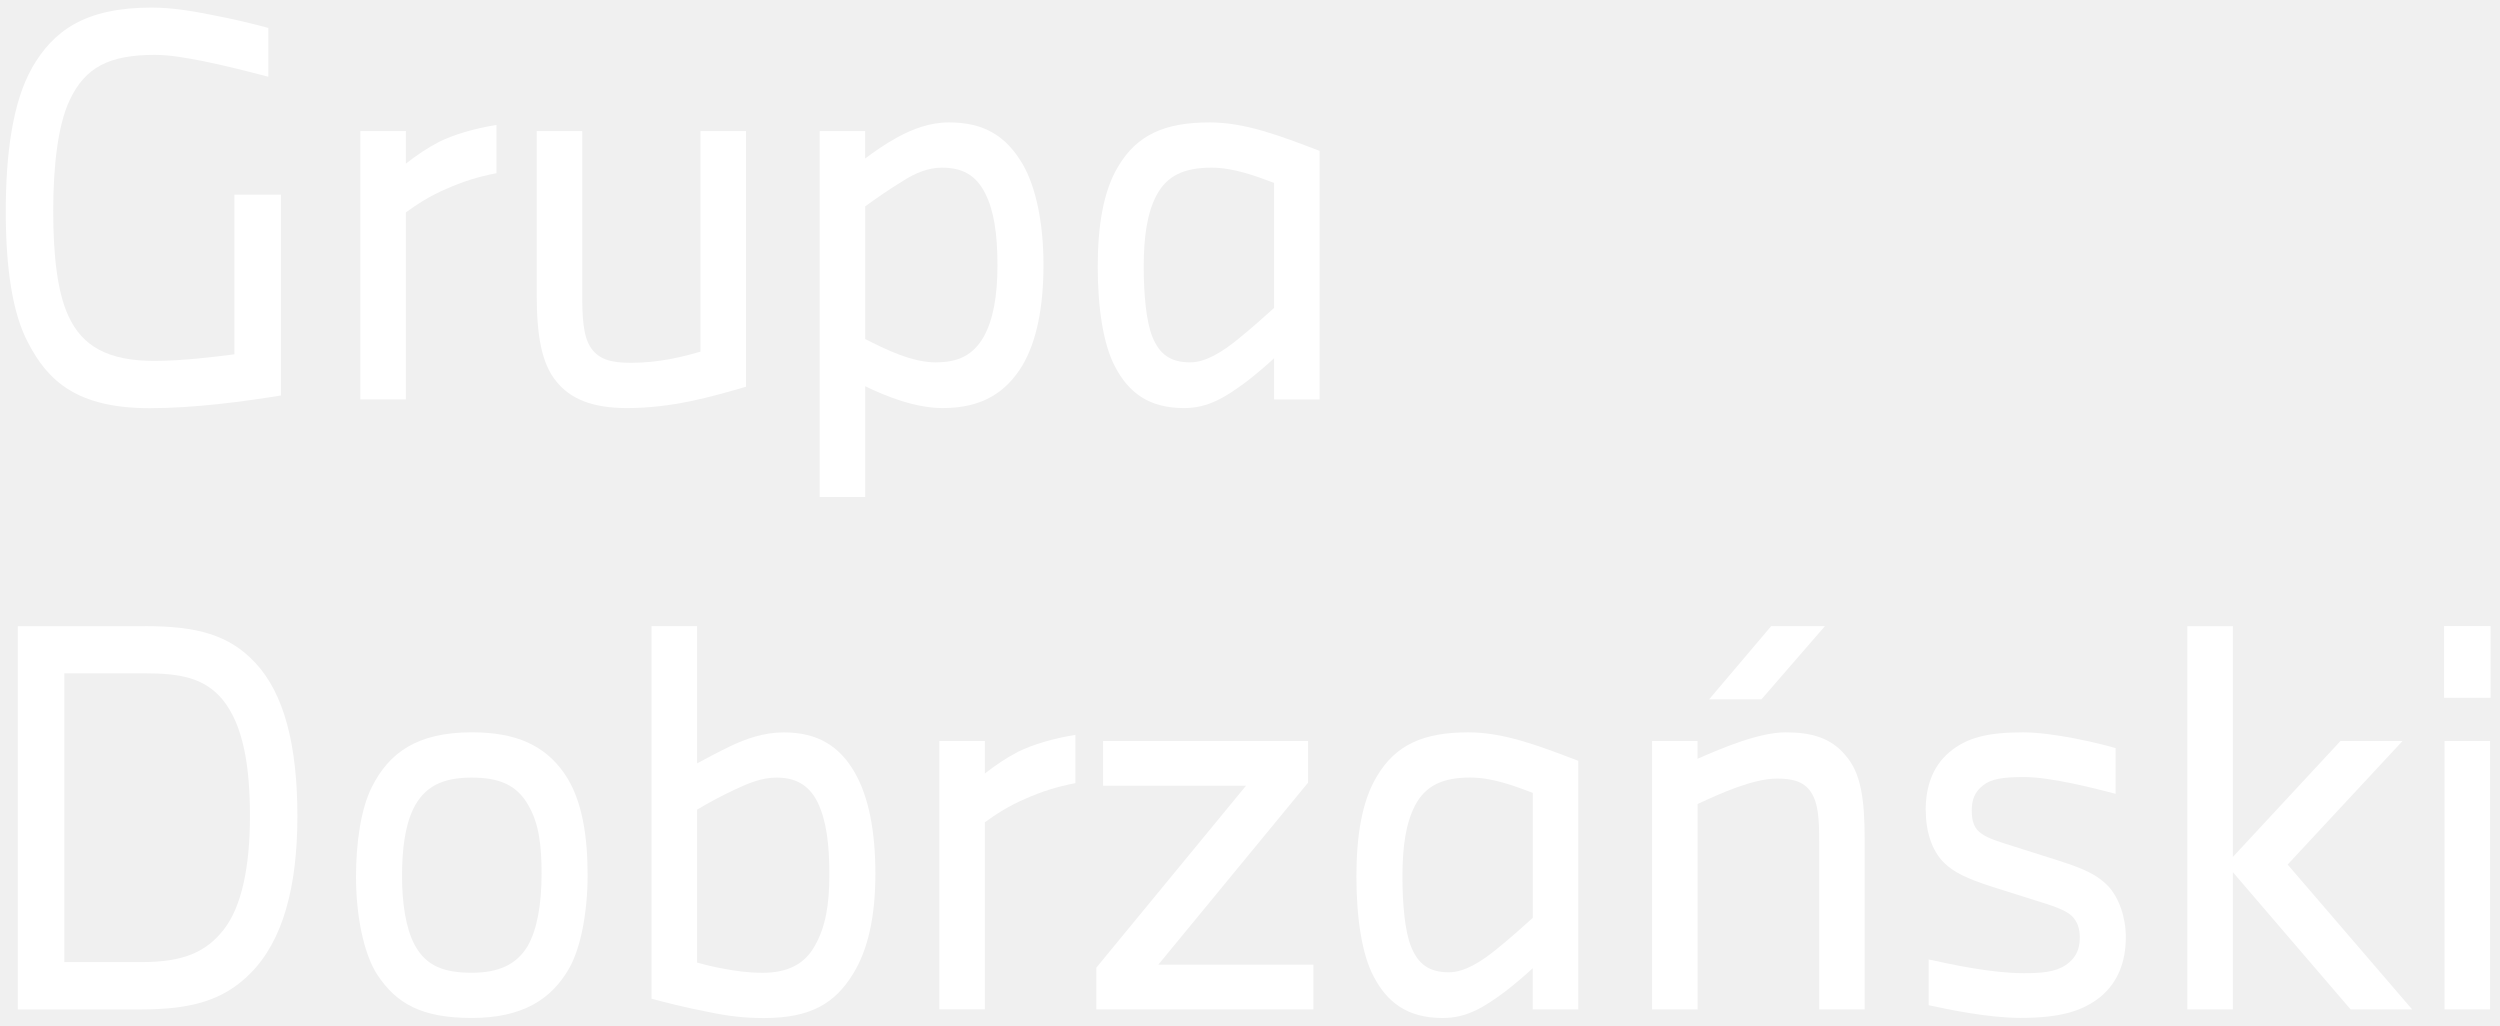
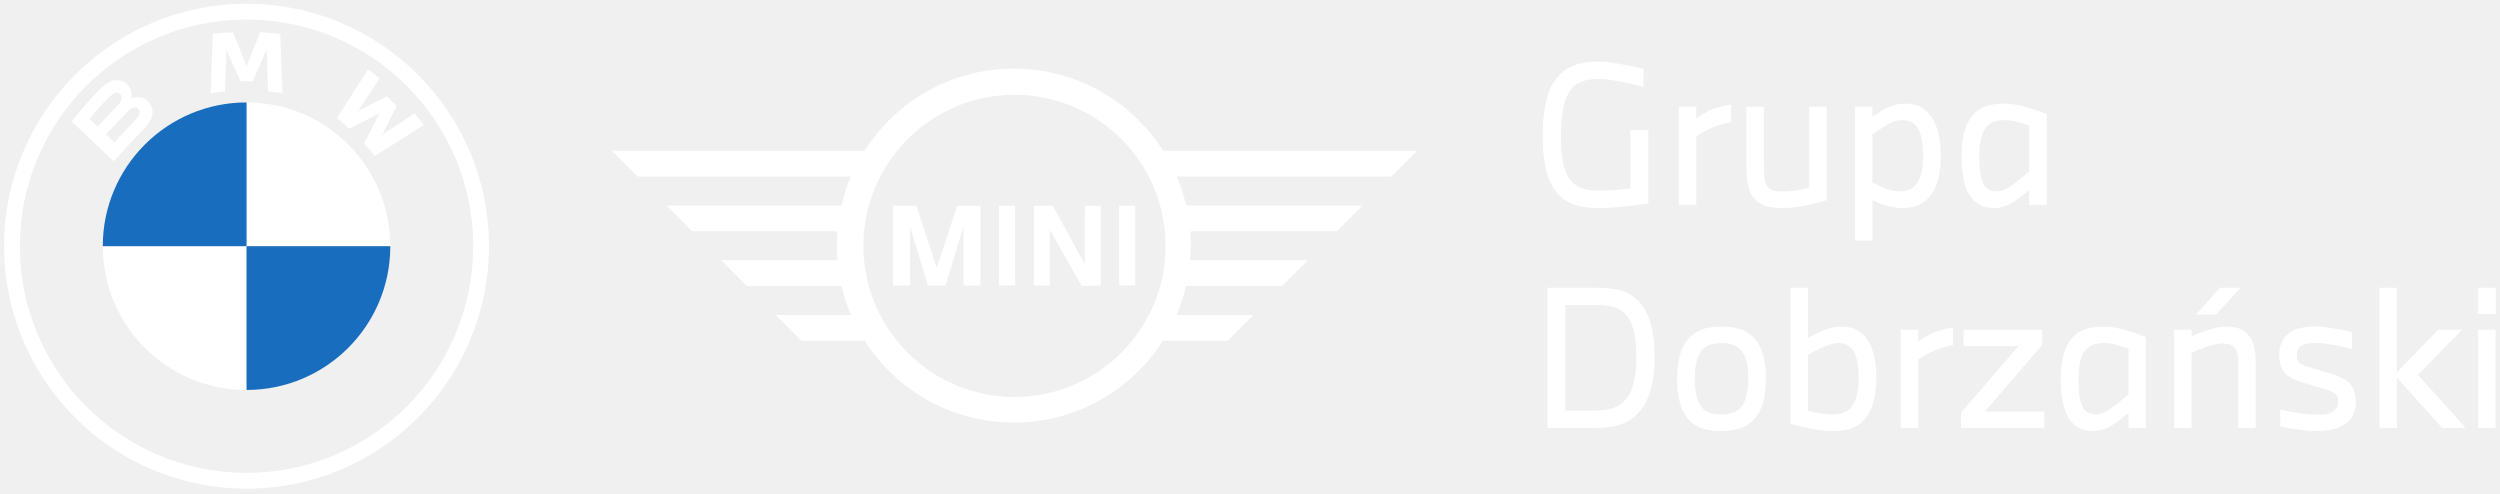
- <svg xmlns="http://www.w3.org/2000/svg" viewBox="0 0 117 48" fill="#ffffff">
-   <path d="M1.492 3.185C2.489 1.449 3.964 0.355 7.094 0.355C8.069 0.355 9.022 0.521 9.859 0.688C10.879 0.879 11.855 1.116 12.557 1.307V3.592C11.649 3.354 10.539 3.068 9.474 2.854C8.725 2.712 7.978 2.568 7.252 2.568C5.122 2.568 3.987 3.139 3.262 4.686C2.718 5.827 2.491 7.732 2.491 9.872C2.491 12.012 2.694 13.677 3.194 14.771C3.852 16.224 5.075 16.89 7.229 16.89C8.522 16.89 10.086 16.698 10.97 16.581V9.111H13.148V18.508C11.402 18.794 9.089 19.103 7.003 19.103C3.623 19.103 2.242 17.842 1.313 16.035C0.587 14.678 0.27 12.563 0.27 9.896C0.27 7.23 0.587 4.782 1.495 3.188L1.492 3.185Z" />
-   <path d="M16.865 6.133H18.996V7.656C19.517 7.252 19.972 6.941 20.56 6.633C21.239 6.3 22.194 6.013 23.234 5.847V8.107C22.35 8.273 21.624 8.511 20.877 8.844C20.151 9.152 19.517 9.559 18.996 9.938V18.692H16.865V6.131V6.133Z" />
-   <path d="M27.249 6.133V13.721C27.249 14.767 27.272 15.766 27.681 16.314C28.043 16.814 28.589 16.98 29.517 16.98C30.855 16.98 31.966 16.694 32.783 16.456V6.133H34.913V18.099C33.28 18.574 31.466 19.098 29.335 19.098C27.725 19.098 26.682 18.669 26.026 17.837C25.345 17.005 25.118 15.697 25.118 13.77V6.133H27.249Z" />
-   <path d="M38.358 6.133H40.489V7.419C40.898 7.11 41.441 6.728 42.009 6.42C42.711 6.04 43.505 5.729 44.413 5.729C46.067 5.729 47.087 6.371 47.86 7.681C48.471 8.729 48.835 10.416 48.835 12.392C48.835 14.367 48.518 15.983 47.836 17.125C47.087 18.337 45.999 19.098 44.118 19.098C42.849 19.098 41.465 18.552 40.492 18.075V23.261H38.361V6.133H38.358ZM43.801 16.958C44.844 16.958 45.547 16.625 46.046 15.746C46.478 14.96 46.681 13.866 46.681 12.416C46.681 10.966 46.522 9.87 46.114 9.062C45.661 8.158 45.003 7.847 44.074 7.847C43.463 7.847 42.849 8.085 42.261 8.467C41.67 8.824 41.014 9.275 40.492 9.657V15.866C41.42 16.341 42.669 16.96 43.801 16.96V16.958Z" />
-   <path d="M52.326 7.798C53.211 6.3 54.525 5.729 56.611 5.729C58.245 5.729 59.832 6.324 61.757 7.061V18.694H59.627V16.767C59.265 17.1 58.856 17.457 58.334 17.861C57.337 18.599 56.544 19.098 55.409 19.098C53.731 19.098 52.802 18.337 52.191 17.171C51.624 16.123 51.374 14.365 51.374 12.485C51.374 10.604 51.624 8.964 52.326 7.798ZM53.934 15.768C54.275 16.601 54.795 16.958 55.703 16.958C56.429 16.958 57.223 16.459 57.949 15.864C58.539 15.389 59.151 14.84 59.627 14.412V8.56C58.742 8.227 57.722 7.847 56.702 7.847C55.433 7.847 54.616 8.205 54.116 9.155C53.685 9.987 53.526 11.082 53.526 12.485C53.526 13.746 53.64 15.053 53.934 15.768Z" />
-   <path d="M6.776 29.303C9.224 29.303 10.72 29.707 11.946 31.017C13.306 32.469 13.918 34.896 13.918 38.202C13.918 41.507 13.239 44.029 11.719 45.552C10.45 46.837 8.907 47.242 6.594 47.242H0.834V29.306H6.774L6.776 29.303ZM3.011 31.515V45.026H6.617C8.568 45.026 9.633 44.573 10.473 43.503C11.311 42.433 11.698 40.552 11.698 38.197C11.698 35.841 11.381 33.914 10.405 32.727C9.544 31.703 8.386 31.512 6.778 31.512H3.014L3.011 31.515Z" />
-   <path d="M16.661 41.03C16.661 39.46 16.887 37.842 17.41 36.818C18.204 35.249 19.497 34.272 22.08 34.272C24.167 34.272 25.504 34.891 26.412 36.199C27.273 37.435 27.5 39.22 27.5 40.956C27.5 42.692 27.182 44.382 26.615 45.356C25.798 46.759 24.461 47.641 22.08 47.641C19.7 47.641 18.542 46.95 17.658 45.618C17.023 44.644 16.661 42.859 16.661 41.027V41.03ZM18.815 41.005C18.815 42.291 18.997 43.456 19.406 44.218C19.95 45.241 20.834 45.525 22.08 45.525C23.327 45.525 24.167 45.146 24.687 44.289C25.14 43.503 25.346 42.315 25.346 40.888C25.346 39.602 25.231 38.557 24.734 37.7C24.19 36.725 23.35 36.392 22.08 36.392C20.72 36.392 19.858 36.796 19.336 37.866C18.951 38.674 18.815 39.769 18.815 41.005Z" />
-   <path d="M32.624 29.303V35.726C32.874 35.584 33.691 35.156 34.188 34.918C34.891 34.585 35.731 34.276 36.683 34.276C38.293 34.276 39.313 34.942 40.016 36.179C40.651 37.298 40.968 38.892 40.968 40.89C40.968 42.888 40.627 44.435 39.925 45.576C39.087 46.933 37.976 47.645 35.752 47.645C34.823 47.645 34.05 47.55 33.145 47.359C32.034 47.144 31.105 46.906 30.491 46.739V29.303H32.622H32.624ZM33.871 45.337C34.391 45.432 34.982 45.527 35.684 45.527C36.863 45.527 37.656 45.123 38.132 44.266C38.632 43.387 38.814 42.364 38.814 40.936C38.814 39.509 38.678 38.414 38.27 37.557C37.838 36.678 37.159 36.392 36.342 36.392C35.64 36.392 35.028 36.654 34.37 36.962C33.712 37.271 33.1 37.604 32.624 37.891V45.05C32.965 45.145 33.35 45.241 33.871 45.337Z" />
-   <path d="M43.96 34.678H46.091V36.201C46.611 35.797 47.066 35.486 47.654 35.178C48.334 34.845 49.288 34.558 50.329 34.392V36.652C49.445 36.818 48.719 37.056 47.972 37.389C47.246 37.697 46.611 38.101 46.091 38.483V47.237H43.96V34.676V34.678Z" />
-   <path d="M51.307 47.239V45.288L58.313 36.772H51.624V34.678H61.216V36.63L54.21 45.145H61.466V47.239H51.309H51.307Z" />
-   <path d="M64.432 36.343C65.316 34.844 66.63 34.274 68.717 34.274C70.35 34.274 71.938 34.869 73.863 35.606V47.239H71.732V45.312C71.37 45.645 70.962 46.002 70.439 46.407C69.442 47.144 68.649 47.643 67.515 47.643C65.837 47.643 64.908 46.882 64.296 45.716C63.729 44.67 63.48 42.91 63.48 41.029C63.48 39.149 63.729 37.508 64.432 36.343ZM66.042 44.313C66.383 45.145 66.903 45.503 67.811 45.503C68.537 45.503 69.331 45.004 70.056 44.408C70.647 43.934 71.258 43.385 71.734 42.956V37.105C70.85 36.772 69.83 36.389 68.81 36.389C67.54 36.389 66.724 36.747 66.224 37.697C65.792 38.53 65.634 39.624 65.634 41.027C65.634 42.288 65.748 43.596 66.042 44.31V44.313Z" />
-   <path d="M77.314 34.678H79.444V35.511C80.691 34.965 82.348 34.274 83.571 34.274C84.793 34.274 85.701 34.536 86.383 35.368C87.085 36.177 87.267 37.367 87.267 39.318V47.239H85.137V39.389C85.137 38.39 85.113 37.582 84.728 37.033C84.387 36.559 83.867 36.438 83.165 36.438C82.03 36.438 80.466 37.154 79.447 37.629V47.239H77.316V34.678H77.314ZM79.988 32.729L82.891 29.303H85.407L82.436 32.729H79.988Z" />
-   <path d="M90.121 37.937C90.121 36.867 90.415 35.89 91.232 35.202C92.049 34.511 93.045 34.274 94.679 34.274C96.084 34.274 98.194 34.773 99.011 35.011V37.151C98.103 36.913 95.996 36.365 94.726 36.365C93.706 36.365 93.183 36.461 92.821 36.745C92.413 37.053 92.278 37.435 92.278 37.935C92.278 38.434 92.392 38.792 92.754 39.029C93.071 39.245 93.524 39.386 94.205 39.6L96.383 40.29C97.561 40.67 98.175 40.956 98.672 41.48C99.172 42.026 99.489 42.932 99.489 43.858C99.489 44.999 99.127 45.975 98.287 46.664C97.426 47.354 96.315 47.638 94.569 47.638C93.027 47.638 91.146 47.234 90.261 47.043V44.903C91.349 45.141 93.209 45.545 94.705 45.545C95.543 45.545 96.177 45.498 96.677 45.165C97.13 44.857 97.335 44.453 97.335 43.88C97.335 43.451 97.221 43.118 96.95 42.856C96.633 42.57 96.042 42.381 95.272 42.144L93.162 41.478C92.075 41.12 91.44 40.836 90.964 40.359C90.42 39.813 90.126 38.931 90.126 37.932L90.121 37.937Z" />
-   <path d="M104.499 29.303V40.104L109.533 34.68H112.437L107.062 40.461L112.889 47.241H110.009L104.499 40.819V47.241H102.368V29.306H104.499V29.303Z" />
-   <path d="M114.382 32.656V29.301H116.559V32.656H114.382ZM114.405 47.239V34.678H116.536V47.239H114.405Z" />
+ <svg xmlns="http://www.w3.org/2000/svg" viewBox="163 30 1303 257" aria-hidden="true">
+   <path fill-rule="nonzero" fill="rgb(100%, 100%, 100%)" fill-opacity="1" d="M 409.633 158.316 C 409.633 223.562 356.742 276.453 291.496 276.453 C 226.254 276.453 173.359 223.562 173.359 158.316 C 173.359 93.074 226.254 40.184 291.496 40.184 C 356.742 40.184 409.633 93.074 409.633 158.316 M 291.496 31.965 C 221.715 31.965 165.145 88.535 165.145 158.316 C 165.145 228.102 221.715 284.672 291.496 284.672 C 361.277 284.672 417.848 228.102 417.848 158.316 C 417.848 88.535 361.277 31.965 291.496 31.965 " />
+   <path fill-rule="nonzero" fill="rgb(100%, 100%, 100%)" fill-opacity="1" d="M 352.73 104.715 C 354.445 106.559 356.918 109.531 358.309 111.336 L 383.895 95.09 C 382.617 93.418 380.586 90.879 379.059 89.09 L 362.855 99.809 L 361.754 100.758 L 362.582 99.555 L 369.73 85.273 L 364.676 80.215 L 350.391 87.371 L 349.188 88.195 L 350.148 87.086 L 360.867 70.887 C 358.984 69.285 357.172 67.812 354.855 66.027 L 338.613 91.594 C 340.668 93.18 343.379 95.504 345.109 97.086 L 360.398 89.152 L 361.375 88.434 L 360.656 89.414 Z M 352.73 104.715 " />
+   <path fill-rule="nonzero" fill="rgb(100%, 100%, 100%)" fill-opacity="1" d="M 294.68 72.316 L 301.672 56.66 L 302.117 55.273 L 301.988 56.723 L 302.723 77.645 C 305.176 77.879 307.711 78.219 310.211 78.633 L 309.074 47.637 C 305.578 47.25 302.102 46.977 298.621 46.828 L 291.738 63.922 L 291.496 65.188 L 291.254 63.922 L 284.367 46.828 C 280.895 46.977 277.414 47.25 273.918 47.637 L 272.781 78.633 C 275.281 78.219 277.816 77.879 280.266 77.645 L 281.004 56.723 L 280.875 55.273 L 281.32 56.66 L 288.312 72.316 Z M 294.68 72.316 " />
+   <path fill-rule="nonzero" fill="rgb(100%, 100%, 100%)" fill-opacity="1" d="M 218.191 100.059 C 218.191 100.059 226.5 91.281 229.207 88.473 C 230.281 87.352 230.973 86.68 231.719 86.316 C 232.676 85.844 233.723 85.75 234.656 86.375 C 235.578 86.988 236.004 88.059 235.773 89.109 C 235.492 90.359 234.473 91.559 233.625 92.473 C 232.477 93.699 222.629 104.238 222.613 104.254 Z M 209.648 91.949 C 214.043 86.57 218.719 81.695 220.836 79.758 C 221.508 79.148 222.234 78.543 223.117 78.301 C 224.555 77.902 226.031 78.926 226.367 80.398 C 226.703 81.875 225.773 83.277 224.742 84.434 C 222.414 87.055 213.895 95.977 213.895 95.977 C 213.895 95.977 209.648 91.949 209.648 91.949 M 238.133 97.016 C 242.172 92.754 244.465 87.836 240.418 83.141 C 238.219 80.59 234.527 80.031 231.465 81.293 L 231.16 81.414 L 231.258 81.148 C 231.711 79.938 232 76.078 228.707 73.406 C 227.105 72.109 225.094 71.629 223.051 71.832 C 219.258 72.219 216.336 74.809 208.383 83.68 C 205.988 86.352 202.496 90.574 200.395 93.309 C 200.395 93.309 222.227 114.023 222.227 114.023 C 229.48 106 232.43 103.023 238.133 97.016 " />
+   <path fill-rule="nonzero" fill="rgb(100%, 100%, 100%)" fill-opacity="1" d="M 366.426 158.32 L 291.496 158.32 L 291.496 83.391 C 332.906 83.391 366.426 116.91 366.426 158.32 " />
+   <path fill-rule="nonzero" fill="rgb(100%, 100%, 100%)" fill-opacity="1" d="M 291.496 158.32 L 291.496 233.246 C 250.086 233.246 216.57 199.73 216.57 158.32 Z M 291.496 158.32 " />
+   <path fill-rule="nonzero" fill="rgb(9.38%, 42.557%, 74.76%)" fill-opacity="1" d="M 291.496 83.391 L 291.496 158.32 L 216.57 158.32 C 216.57 116.91 250.086 83.391 291.496 83.391 " />
+   <path fill-rule="nonzero" fill="rgb(9.38%, 42.557%, 74.76%)" fill-opacity="1" d="M 366.426 158.32 C 366.426 199.73 332.906 233.246 291.496 233.246 L 291.496 158.32 Z M 366.426 158.32 " />
+   <path fill-rule="nonzero" fill="rgb(100%, 100%, 100%)" fill-opacity="1" d="M 691.762 236.91 C 648.273 236.91 613.016 201.652 613.016 158.164 C 613.016 114.672 648.273 79.414 691.762 79.414 C 735.254 79.414 770.508 114.672 770.508 158.164 C 770.508 201.652 735.254 236.91 691.762 236.91 M 901.641 108.574 L 769.246 108.574 C 752.879 82.859 724.148 65.781 691.406 65.781 C 658.668 65.781 629.934 82.859 613.566 108.574 L 481.887 108.574 L 495.285 121.996 L 606.48 121.996 C 604.426 126.836 602.797 131.891 601.586 137.109 L 510.367 137.109 L 523.766 150.535 L 599.508 150.535 C 599.309 153.004 599.18 155.492 599.18 158.008 C 599.18 160.586 599.312 163.129 599.52 165.648 L 538.848 165.648 L 552.246 179.074 L 601.625 179.074 C 602.844 184.293 604.488 189.348 606.555 194.188 L 567.328 194.188 L 580.727 207.609 L 613.672 207.609 C 630.055 233.234 658.738 250.238 691.406 250.238 C 724.078 250.238 752.758 233.234 769.141 207.609 L 802.801 207.609 L 816.195 194.188 L 776.262 194.188 C 778.324 189.348 779.969 184.293 781.188 179.074 L 831.281 179.074 L 844.676 165.648 L 783.293 165.648 C 783.5 163.129 783.633 160.586 783.633 158.008 C 783.633 155.492 783.504 153.004 783.305 150.535 L 859.762 150.535 L 873.16 137.109 L 781.227 137.109 C 780.016 131.891 778.391 126.836 776.336 121.996 L 888.242 121.996 Z M 901.641 108.574 " />
+   <path fill-rule="nonzero" fill="rgb(100%, 100%, 100%)" fill-opacity="1" d="M 651.273 169.609 L 640.578 137.27 L 628.461 137.27 L 628.461 178.812 L 637.309 178.812 L 637.309 148.008 L 646.641 178.812 L 655.809 178.812 L 665.176 148.008 L 665.176 178.812 L 674.023 178.812 L 674.023 137.27 L 661.871 137.27 Z M 651.273 169.609 " />
+   <path fill-rule="nonzero" fill="rgb(100%, 100%, 100%)" fill-opacity="1" d="M 728.359 167.695 L 711.711 137.273 L 701.922 137.273 L 701.922 178.812 L 710.141 178.812 L 710.141 149.695 L 726.785 179.059 L 736.684 178.812 L 736.684 137.273 L 728.465 137.273 Z M 728.359 167.695 " />
+   <path fill-rule="nonzero" fill="rgb(100%, 100%, 100%)" fill-opacity="1" d="M 683.676 178.781 L 692.102 178.781 L 692.102 137.238 L 683.676 137.238 Z M 683.676 178.781 " />
+   <path fill-rule="nonzero" fill="rgb(100%, 100%, 100%)" fill-opacity="1" d="M 746.281 178.781 L 754.707 178.781 L 754.707 137.238 L 746.281 137.238 Z M 746.281 178.781 " />
+   <path fill-rule="nonzero" fill="rgb(100%, 100%, 100%)" fill-opacity="1" d="M 972.316 73.641 C 976.578 66.57 982.875 62.113 996.238 62.113 C 1000.402 62.113 1004.473 62.793 1008.055 63.469 C 1012.414 64.246 1016.578 65.215 1019.582 65.988 L 1019.582 75.285 C 1015.707 74.316 1010.961 73.156 1006.41 72.285 C 1003.211 71.703 1000.016 71.121 996.918 71.121 C 987.812 71.121 982.973 73.445 979.871 79.742 C 977.547 84.391 976.578 92.137 976.578 100.855 C 976.578 109.668 977.449 116.352 979.582 120.805 C 982.391 126.711 987.621 129.426 996.82 129.426 C 1002.34 129.426 1009.023 128.652 1012.801 128.168 L 1012.801 97.754 L 1022.098 97.754 L 1022.098 136.012 C 1014.641 137.172 1004.762 138.434 995.852 138.434 C 981.422 138.434 975.516 133.301 971.543 125.938 C 968.441 120.418 967.086 111.797 967.086 100.953 C 967.086 89.621 968.441 80.129 972.316 73.641 " />
+   <path fill-rule="nonzero" fill="rgb(100%, 100%, 100%)" fill-opacity="1" d="M 1037.98 85.648 L 1047.082 85.648 L 1047.082 91.848 C 1049.309 90.199 1051.246 88.941 1053.766 87.684 C 1056.672 86.328 1060.738 85.164 1065.195 84.488 L 1065.195 93.688 C 1061.418 94.367 1058.316 95.332 1055.121 96.691 C 1052.023 97.949 1049.309 99.594 1047.082 101.145 L 1047.082 136.785 L 1037.98 136.785 Z M 1037.98 85.648 " />
+   <path fill-rule="nonzero" fill="rgb(100%, 100%, 100%)" fill-opacity="1" d="M 1082.336 85.648 L 1082.336 116.543 C 1082.336 120.805 1082.43 124.875 1084.176 127.102 C 1085.723 129.133 1088.047 129.812 1092.02 129.812 C 1097.734 129.812 1102.48 128.652 1105.965 127.68 L 1105.965 85.648 L 1115.07 85.648 L 1115.07 134.363 C 1108.098 136.301 1100.348 138.434 1091.246 138.434 C 1084.367 138.434 1079.914 136.688 1077.105 133.301 C 1074.199 129.91 1073.23 124.582 1073.23 116.738 L 1073.23 85.648 Z M 1082.336 85.648 " />
+   <path fill-rule="nonzero" fill="rgb(100%, 100%, 100%)" fill-opacity="1" d="M 1153.031 129.715 C 1157.488 129.715 1160.488 128.359 1162.621 124.777 C 1164.461 121.582 1165.332 117.125 1165.332 111.219 C 1165.332 105.602 1164.652 100.855 1162.91 97.562 C 1160.973 93.883 1158.164 92.621 1154.195 92.621 C 1151.578 92.621 1148.965 93.59 1146.445 95.141 C 1143.93 96.594 1141.121 98.434 1138.891 99.984 L 1138.891 125.262 C 1142.863 127.199 1148.191 129.715 1153.031 129.715 M 1129.789 85.648 L 1138.891 85.648 L 1138.891 90.879 C 1140.633 89.621 1142.961 88.07 1145.379 86.812 C 1148.383 85.262 1151.773 84.004 1155.648 84.004 C 1162.715 84.004 1167.074 86.617 1170.367 91.945 C 1172.984 96.207 1174.531 103.082 1174.531 111.121 C 1174.531 119.062 1173.176 125.746 1170.27 130.395 C 1167.074 135.332 1162.426 138.434 1154.387 138.434 C 1148.965 138.434 1143.055 136.207 1138.891 134.266 L 1138.891 155.383 L 1129.789 155.383 Z M 1129.789 85.648 " />
+   <path fill-rule="nonzero" fill="rgb(100%, 100%, 100%)" fill-opacity="1" d="M 1196.32 124.871 C 1197.773 128.262 1200 129.715 1203.875 129.715 C 1206.977 129.715 1210.363 127.68 1213.465 125.262 C 1215.98 123.324 1218.598 121.098 1220.629 119.352 L 1220.629 95.527 C 1216.855 94.172 1212.496 92.621 1208.137 92.621 C 1202.715 92.621 1199.227 94.074 1197.098 97.949 C 1195.258 101.34 1194.578 105.793 1194.578 111.508 C 1194.578 116.641 1195.062 121.969 1196.32 124.871 M 1189.445 92.43 C 1193.223 86.328 1198.84 84.004 1207.75 84.004 C 1214.723 84.004 1221.504 86.426 1229.734 89.426 L 1229.734 136.785 L 1220.629 136.785 L 1220.629 128.941 C 1219.082 130.297 1217.336 131.75 1215.109 133.395 C 1210.848 136.398 1207.461 138.434 1202.617 138.434 C 1195.449 138.434 1191.48 135.332 1188.863 130.586 C 1186.441 126.324 1185.375 119.16 1185.375 111.508 C 1185.375 104.148 1186.441 97.176 1189.445 92.43 " />
+   <path fill-rule="nonzero" fill="rgb(100%, 100%, 100%)" fill-opacity="1" d="M 978.805 188.984 L 978.805 243.996 L 994.207 243.996 C 1002.535 243.996 1007.086 242.156 1010.668 237.797 C 1014.254 233.438 1015.902 225.785 1015.902 216.199 C 1015.902 206.805 1014.543 198.766 1010.379 193.922 C 1006.699 189.758 1001.758 188.984 994.883 188.984 Z M 994.883 179.977 C 1005.344 179.977 1011.734 181.625 1016.965 186.949 C 1022.777 192.859 1025.391 202.738 1025.391 216.199 C 1025.391 229.758 1022.484 239.926 1015.996 246.125 C 1010.574 251.355 1003.988 253 994.109 253 L 969.508 253 L 969.508 179.977 Z M 994.883 179.977 " />
+   <path fill-rule="nonzero" fill="rgb(100%, 100%, 100%)" fill-opacity="1" d="M 1046.309 227.625 C 1046.309 232.855 1047.082 237.602 1048.828 240.703 C 1051.148 244.867 1054.926 246.027 1060.254 246.027 C 1065.387 246.027 1069.164 244.48 1071.395 240.992 C 1073.328 237.797 1074.199 232.953 1074.199 227.145 C 1074.199 221.914 1073.715 217.652 1071.586 214.164 C 1069.262 210.195 1065.68 208.836 1060.254 208.836 C 1054.445 208.836 1050.762 210.484 1048.535 214.844 C 1046.891 218.137 1046.309 222.59 1046.309 227.625 M 1037.109 227.723 C 1037.109 221.332 1038.074 214.746 1040.305 210.582 C 1043.691 204.188 1049.215 200.219 1060.254 200.219 C 1069.164 200.219 1074.879 202.738 1078.754 208.062 C 1082.434 213.102 1083.402 220.363 1083.402 227.434 C 1083.402 234.699 1082.047 241.379 1079.625 245.352 C 1076.137 251.066 1070.422 254.648 1060.254 254.648 C 1050.277 254.648 1045.145 251.84 1041.367 246.414 C 1038.656 242.445 1037.109 235.18 1037.109 227.723 " />
+   <path fill-rule="nonzero" fill="rgb(100%, 100%, 100%)" fill-opacity="1" d="M 1110.613 245.254 C 1112.84 245.641 1115.359 246.027 1118.363 246.027 C 1123.398 246.027 1126.789 244.383 1128.82 240.895 C 1130.953 237.312 1131.727 233.148 1131.727 227.336 C 1131.727 221.621 1131.148 217.07 1129.402 213.582 C 1127.562 210 1124.656 208.84 1121.172 208.84 C 1118.168 208.84 1115.555 209.902 1112.746 211.164 C 1109.938 212.422 1107.32 213.777 1105.285 214.941 L 1105.285 244.09 C 1106.738 244.48 1108.387 244.867 1110.613 245.254 M 1105.285 179.977 L 1105.285 206.125 C 1106.352 205.547 1109.84 203.801 1111.969 202.832 C 1114.973 201.477 1118.555 200.219 1122.625 200.219 C 1129.5 200.219 1133.855 202.93 1136.859 207.969 C 1139.57 212.52 1140.93 219.008 1140.93 227.145 C 1140.93 235.277 1139.473 241.574 1136.473 246.223 C 1132.891 251.742 1128.145 254.648 1118.652 254.648 C 1114.68 254.648 1111.387 254.262 1107.516 253.488 C 1102.77 252.613 1098.797 251.645 1096.184 250.969 L 1096.184 179.977 Z M 1105.285 179.977 " />
+   <path fill-rule="nonzero" fill="rgb(100%, 100%, 100%)" fill-opacity="1" d="M 1153.711 201.867 L 1162.812 201.867 L 1162.812 208.062 C 1165.039 206.418 1166.98 205.16 1169.496 203.898 C 1172.402 202.543 1176.469 201.383 1180.926 200.703 L 1180.926 209.902 C 1177.148 210.582 1174.047 211.551 1170.852 212.906 C 1167.754 214.164 1165.039 215.812 1162.812 217.359 L 1162.812 253 L 1153.711 253 Z M 1153.711 201.867 " />
+   <path fill-rule="nonzero" fill="rgb(100%, 100%, 100%)" fill-opacity="1" d="M 1185.086 253 L 1185.086 245.059 L 1215.016 210.387 L 1186.445 210.387 L 1186.445 201.867 L 1227.41 201.867 L 1227.41 209.805 L 1197.484 244.48 L 1228.477 244.48 L 1228.477 253 Z M 1185.086 253 " />
+   <path fill-rule="nonzero" fill="rgb(100%, 100%, 100%)" fill-opacity="1" d="M 1248.039 241.09 C 1249.488 244.48 1251.715 245.93 1255.59 245.93 C 1258.691 245.93 1262.082 243.898 1265.18 241.477 C 1267.699 239.539 1270.312 237.312 1272.348 235.57 L 1272.348 211.746 C 1268.57 210.387 1264.211 208.836 1259.852 208.836 C 1254.43 208.836 1250.941 210.289 1248.812 214.164 C 1246.973 217.555 1246.293 222.008 1246.293 227.723 C 1246.293 232.855 1246.777 238.184 1248.039 241.09 M 1241.16 208.645 C 1244.938 202.543 1250.555 200.219 1259.465 200.219 C 1266.438 200.219 1273.219 202.641 1281.449 205.641 L 1281.449 253 L 1272.348 253 L 1272.348 245.156 C 1270.797 246.512 1269.055 247.965 1266.828 249.613 C 1262.566 252.613 1259.176 254.648 1254.332 254.648 C 1247.164 254.648 1243.195 251.547 1240.582 246.801 C 1238.156 242.543 1237.094 235.375 1237.094 227.723 C 1237.094 220.363 1238.156 213.391 1241.16 208.645 " />
+   <path fill-rule="nonzero" fill="rgb(100%, 100%, 100%)" fill-opacity="1" d="M 1307.598 193.922 L 1319.996 179.977 L 1330.746 179.977 L 1318.059 193.922 Z M 1296.168 201.867 L 1305.273 201.867 L 1305.273 205.254 C 1310.602 203.027 1317.672 200.219 1322.902 200.219 C 1328.227 200.219 1332.004 201.285 1334.91 204.676 C 1337.914 207.965 1338.688 212.809 1338.688 220.75 L 1338.688 253 L 1329.582 253 L 1329.582 221.039 C 1329.582 216.973 1329.484 213.68 1327.84 211.453 C 1326.387 209.516 1324.16 209.031 1321.156 209.031 C 1316.316 209.031 1309.633 211.938 1305.273 213.875 L 1305.273 253 L 1296.168 253 Z M 1296.168 201.867 " />
+   <path fill-rule="nonzero" fill="rgb(100%, 100%, 100%)" fill-opacity="1" d="M 1350.887 215.133 C 1350.887 210.773 1352.145 206.805 1355.633 203.996 C 1359.121 201.188 1363.379 200.219 1370.352 200.219 C 1376.359 200.219 1385.367 202.25 1388.852 203.223 L 1388.852 211.938 C 1384.977 210.969 1375.973 208.742 1370.547 208.742 C 1366.188 208.742 1363.961 209.129 1362.414 210.293 C 1360.668 211.551 1360.086 213.102 1360.086 215.133 C 1360.086 217.07 1360.57 218.621 1362.121 219.59 C 1363.477 220.461 1365.414 221.043 1368.32 221.914 L 1377.617 224.723 C 1382.652 226.273 1385.27 227.434 1387.398 229.562 C 1389.531 231.793 1390.887 235.473 1390.887 239.25 C 1390.887 243.898 1389.336 247.871 1385.754 250.676 C 1382.074 253.488 1377.328 254.648 1369.871 254.648 C 1363.285 254.648 1355.246 253 1351.469 252.227 L 1351.469 243.512 C 1356.117 244.48 1364.059 246.125 1370.449 246.125 C 1374.035 246.125 1376.746 245.934 1378.875 244.574 C 1380.812 243.316 1381.688 241.672 1381.688 239.348 C 1381.688 237.602 1381.199 236.246 1380.039 235.18 C 1378.684 234.02 1376.164 233.242 1372.871 232.277 L 1363.867 229.562 C 1359.215 228.113 1356.504 226.949 1354.473 225.012 C 1352.145 222.785 1350.887 219.199 1350.887 215.133 " />
+   <path fill-rule="nonzero" fill="rgb(100%, 100%, 100%)" fill-opacity="1" d="M 1412.289 179.977 L 1412.289 223.945 L 1433.789 201.867 L 1446.188 201.867 L 1423.234 225.398 L 1448.121 253 L 1435.82 253 L 1412.289 226.852 L 1412.289 253 L 1403.184 253 L 1403.184 179.977 Z M 1412.289 179.977 " />
+   <path fill-rule="nonzero" fill="rgb(100%, 100%, 100%)" fill-opacity="1" d="M 1454.609 201.867 L 1463.715 201.867 L 1463.715 253 L 1454.609 253 Z M 1454.512 179.977 L 1463.809 179.977 L 1463.809 193.633 L 1454.512 193.633 Z M 1454.512 179.977 " />
</svg>
